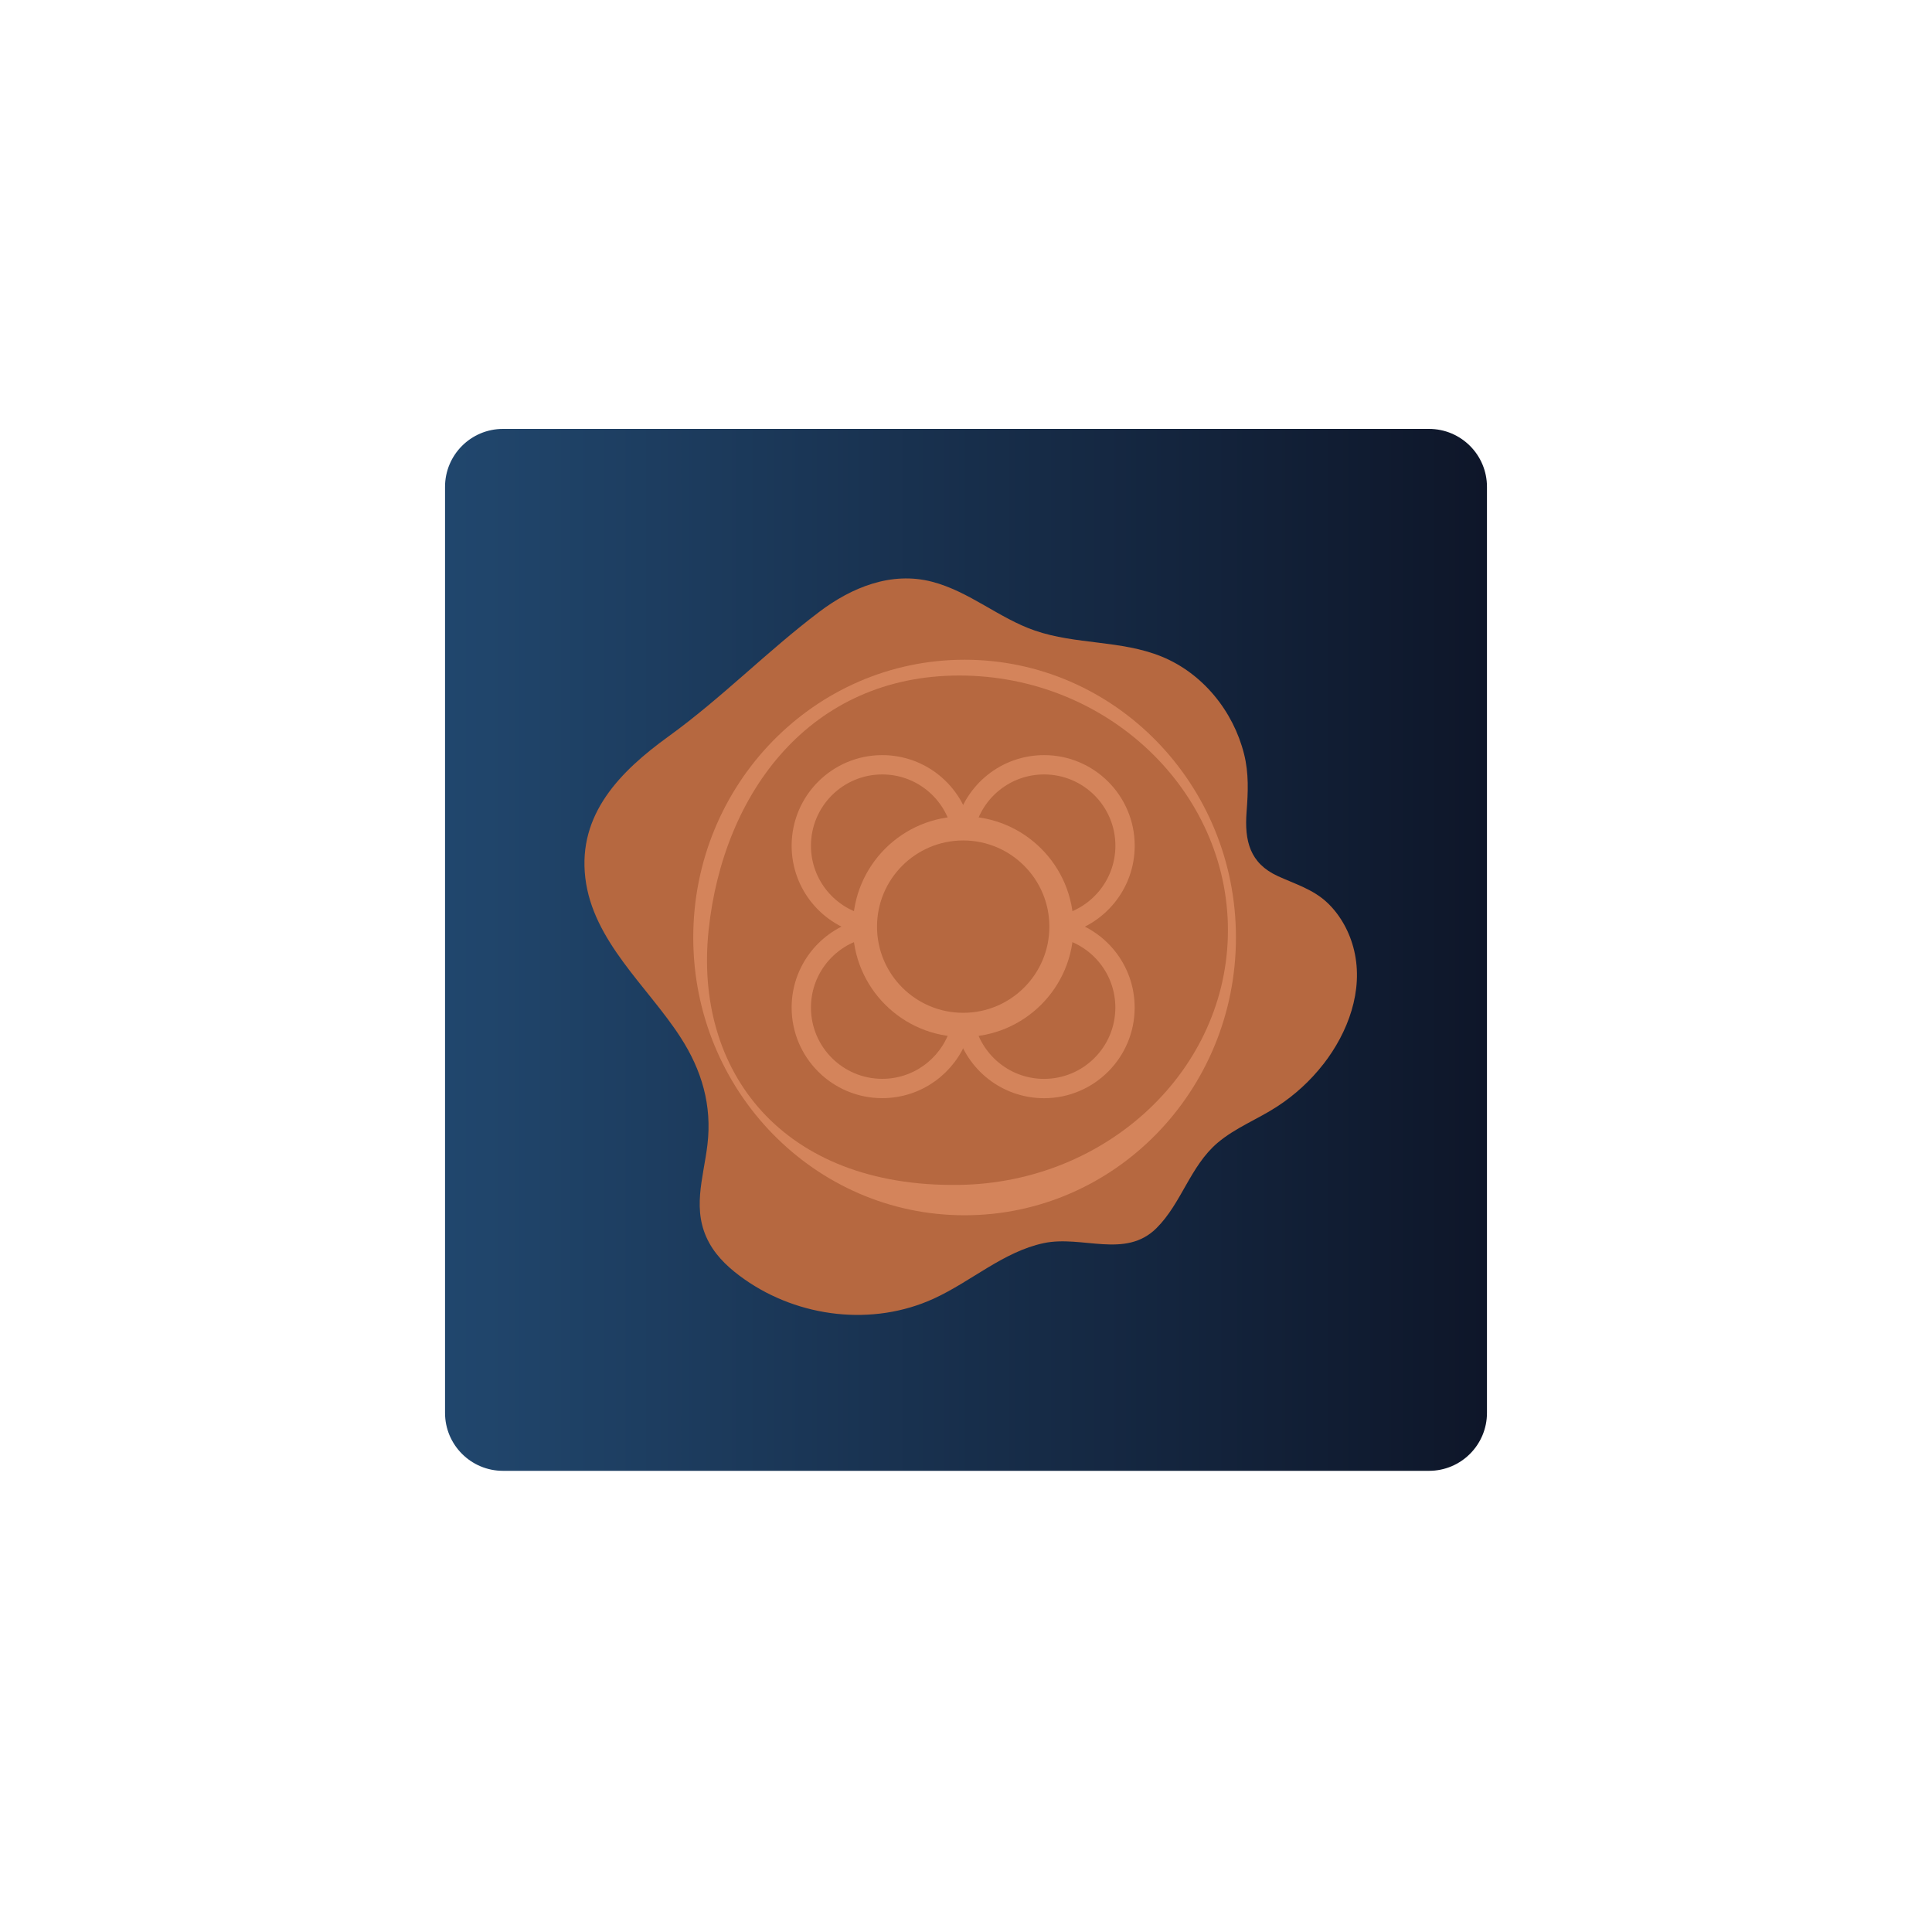
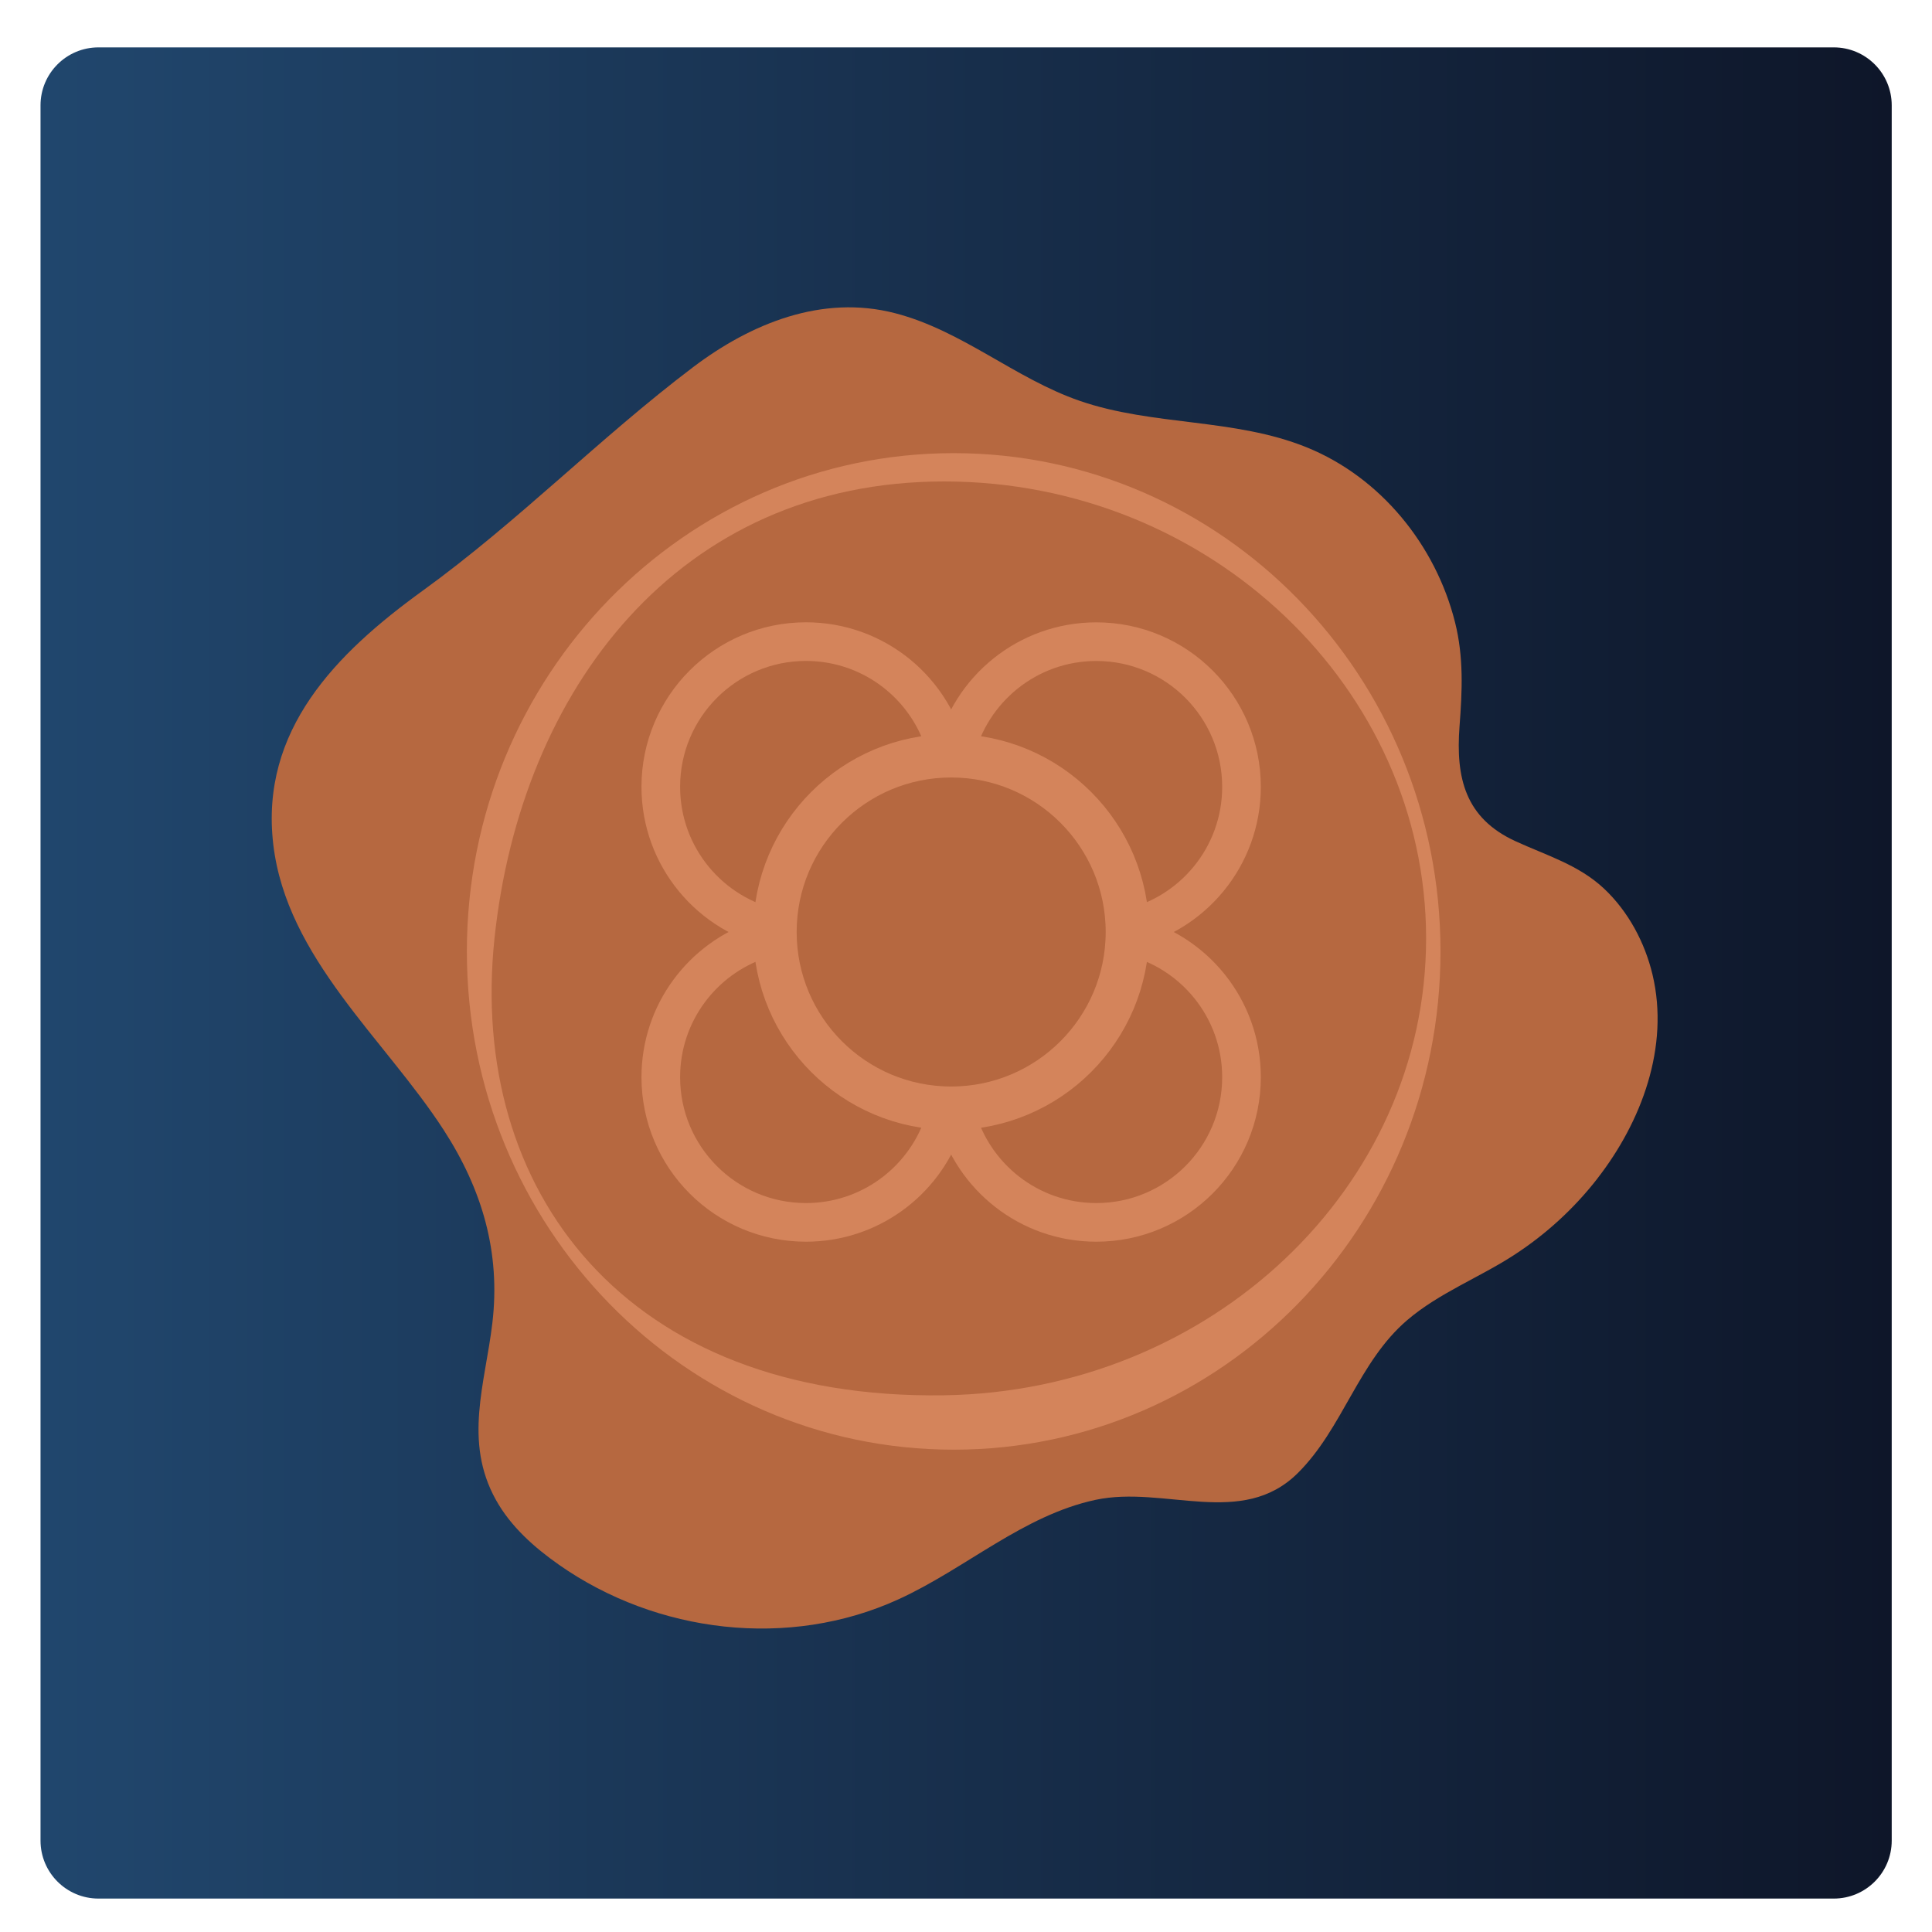
<svg xmlns="http://www.w3.org/2000/svg" viewBox="0 0 400 400">
  <defs>
-     <linearGradient id="b" x1="92.14" y1="196.66" x2="307.86" y2="196.66" gradientUnits="userSpaceOnUse">
+     <linearGradient id="b" x1="8.39" y1="201.44" x2="391.66" y2="201.44" gradientUnits="userSpaceOnUse">
      <stop offset="0" stop-color="#20466d" />
      <stop offset=".04" stop-color="#20456b" />
      <stop offset="1" stop-color="#0e1629" />
    </linearGradient>
  </defs>
  <g id="a" data-name="Backgrounds">
-     <rect x="92.14" y="88.8" width="215.72" height="215.72" rx="12" ry="12" fill="url(#b)" />
+     <rect x="8.39" y="9.81" width="383.27" height="383.27" rx="12" ry="12" fill="url(#b)" />
  </g>
  <g id="c" data-name="Storyteller">
    <g>
-       <circle cx="199.71" cy="192.59" r="60.26" fill="#d4845b" />
-       <path d="M274,220.3c-2.69,3.46-5.96,6.45-9.63,8.83-4.02,2.61-8.63,4.37-12.31,7.5-5.64,4.81-7.44,12.49-12.63,17.65-6.45,6.41-15.4,1.4-23.36,3.1-8.34,1.78-14.99,7.94-22.75,11.49-12.62,5.77-27.88,3.93-39.17-3.99-2.88-2.02-5.58-4.42-7.28-7.49-3.76-6.77-1.23-13.43-.4-20.42.96-8.12-1.16-15.39-5.61-22.26-6.8-10.51-18.13-19.86-19.68-32.97-1.56-13.22,7.3-22.09,17.2-29.25,11.14-8.06,20.42-17.64,31.25-25.82,6.68-5.06,14.91-8.42,23.33-6.23,7.74,2.01,13.82,7.53,21.29,10.11,8.48,2.93,17.84,1.97,26.22,5.37,8.54,3.47,14.87,11.31,17.1,20.19,1.01,4.02.83,7.91.52,12.01-.45,5.96.66,10.59,6.45,13.26,3.58,1.64,7.31,2.73,10.24,5.49,2.79,2.63,4.7,6.2,5.58,9.92,1.97,8.32-1.27,16.97-6.36,23.52ZM199.71,136.59c-31.03,0-56.18,25.75-56.18,57.51s25.15,57.51,56.18,57.51,56.18-25.75,56.18-57.51-25.15-57.51-56.18-57.51Z" fill="#b66840" />
-       <path d="M198.61,245.32c-36.76.56-54.97-23.64-51.9-52.73,3.02-28.65,21.18-52.73,51.9-52.73s55.62,23.93,55.62,52.73-24.91,52.27-55.62,52.73Z" fill="#b66840" />
+       <circle cx="197.45" cy="194.29" r="108.1" fill="#d4845b" />
+       <path d="M330.73,244c-4.82,6.2-10.68,11.57-17.28,15.85-7.21,4.68-15.49,7.83-22.08,13.45-10.12,8.63-13.34,22.41-22.66,31.67-11.58,11.51-27.63,2.51-41.9,5.56-14.96,3.2-26.89,14.24-40.81,20.6-22.65,10.35-50.02,7.04-70.27-7.16-5.16-3.62-10-7.93-13.06-13.44-6.75-12.14-2.21-24.1-.73-36.63,1.72-14.58-2.09-27.6-10.06-39.92-12.2-18.85-32.53-35.63-35.3-59.14-2.8-23.72,13.1-39.63,30.85-52.48,19.98-14.46,36.63-31.64,56.05-46.33,11.99-9.07,26.75-15.11,41.86-11.18,13.88,3.6,24.8,13.51,38.2,18.14,15.22,5.25,32,3.54,47.03,9.64,15.32,6.22,26.68,20.28,30.68,36.21,1.81,7.22,1.49,14.18.93,21.54-.81,10.69,1.18,19.01,11.58,23.78,6.42,2.95,13.11,4.89,18.37,9.85,5.01,4.73,8.42,11.12,10.01,17.79,3.54,14.92-2.28,30.45-11.42,42.2ZM197.45,93.82c-55.66,0-100.79,46.19-100.79,103.16s45.12,103.16,100.79,103.16,100.79-46.19,100.79-103.16-45.12-103.16-100.79-103.16Z" fill="#b66840" />
+       <path d="M195.48,288.88c-65.95,1-98.61-42.42-93.1-94.6,5.42-51.39,37.99-94.6,93.1-94.6s99.78,42.92,99.78,94.6-44.68,93.76-99.78,94.6Z" fill="#b66840" />
    </g>
    <g>
-       <circle cx="199.42" cy="191.85" r="20.34" fill="none" stroke="#d4845b" stroke-miterlimit="10" stroke-width="5" />
-       <path d="M220.04,192.3c7.39,1.75,12.88,8.38,12.88,16.31,0,9.25-7.5,16.76-16.76,16.76-7.75,0-14.28-5.27-16.19-12.42" fill="none" stroke="#d4845b" stroke-miterlimit="10" stroke-width="4" />
-       <path d="M179.28,191.51c-7.64-1.56-13.38-8.32-13.38-16.41,0-9.25,7.5-16.76,16.76-16.76,8.05,0,14.77,5.68,16.39,13.25" fill="none" stroke="#d4845b" stroke-miterlimit="10" stroke-width="4" />
-       <path d="M198.45,214.22c-2.31,6.49-8.51,11.14-15.79,11.14-9.25,0-16.76-7.5-16.76-16.76,0-7.41,4.82-13.7,11.49-15.91" fill="none" stroke="#d4845b" stroke-miterlimit="10" stroke-width="4" />
-       <path d="M199.86,171.22c1.75-7.39,8.38-12.88,16.31-12.88,9.25,0,16.76,7.5,16.76,16.76,0,8.05-5.68,14.77-13.25,16.39" fill="none" stroke="#d4845b" stroke-miterlimit="10" stroke-width="4" />
+       <circle cx="196.93" cy="192.96" r="36.49" fill="none" stroke="#d4845b" stroke-miterlimit="10" stroke-width="9" />
+       <path d="M233.93,193.77c13.25,3.14,23.11,15.04,23.11,29.25,0,16.6-13.46,30.06-30.06,30.06-13.91,0-25.61-9.45-29.04-22.28" fill="none" stroke="#d4845b" stroke-miterlimit="10" stroke-width="8" />
+       <path d="M160.81,192.35c-13.7-2.8-24-14.92-24-29.45,0-16.6,13.46-30.06,30.06-30.06,14.44,0,26.5,10.18,29.4,23.76" fill="none" stroke="#d4845b" stroke-miterlimit="10" stroke-width="8" />
+       <path d="M195.2,233.09c-4.14,11.65-15.26,19.99-28.33,19.99-16.6,0-30.06-13.46-30.06-30.06,0-13.3,8.64-24.59,20.61-28.54" fill="none" stroke="#d4845b" stroke-miterlimit="10" stroke-width="8" />
+       <path d="M197.73,155.96c3.13-13.25,15.04-23.11,29.25-23.11,16.6,0,30.06,13.46,30.06,30.06,0,14.44-10.18,26.5-23.76,29.4" fill="none" stroke="#d4845b" stroke-miterlimit="10" stroke-width="8" />
    </g>
  </g>
</svg>
